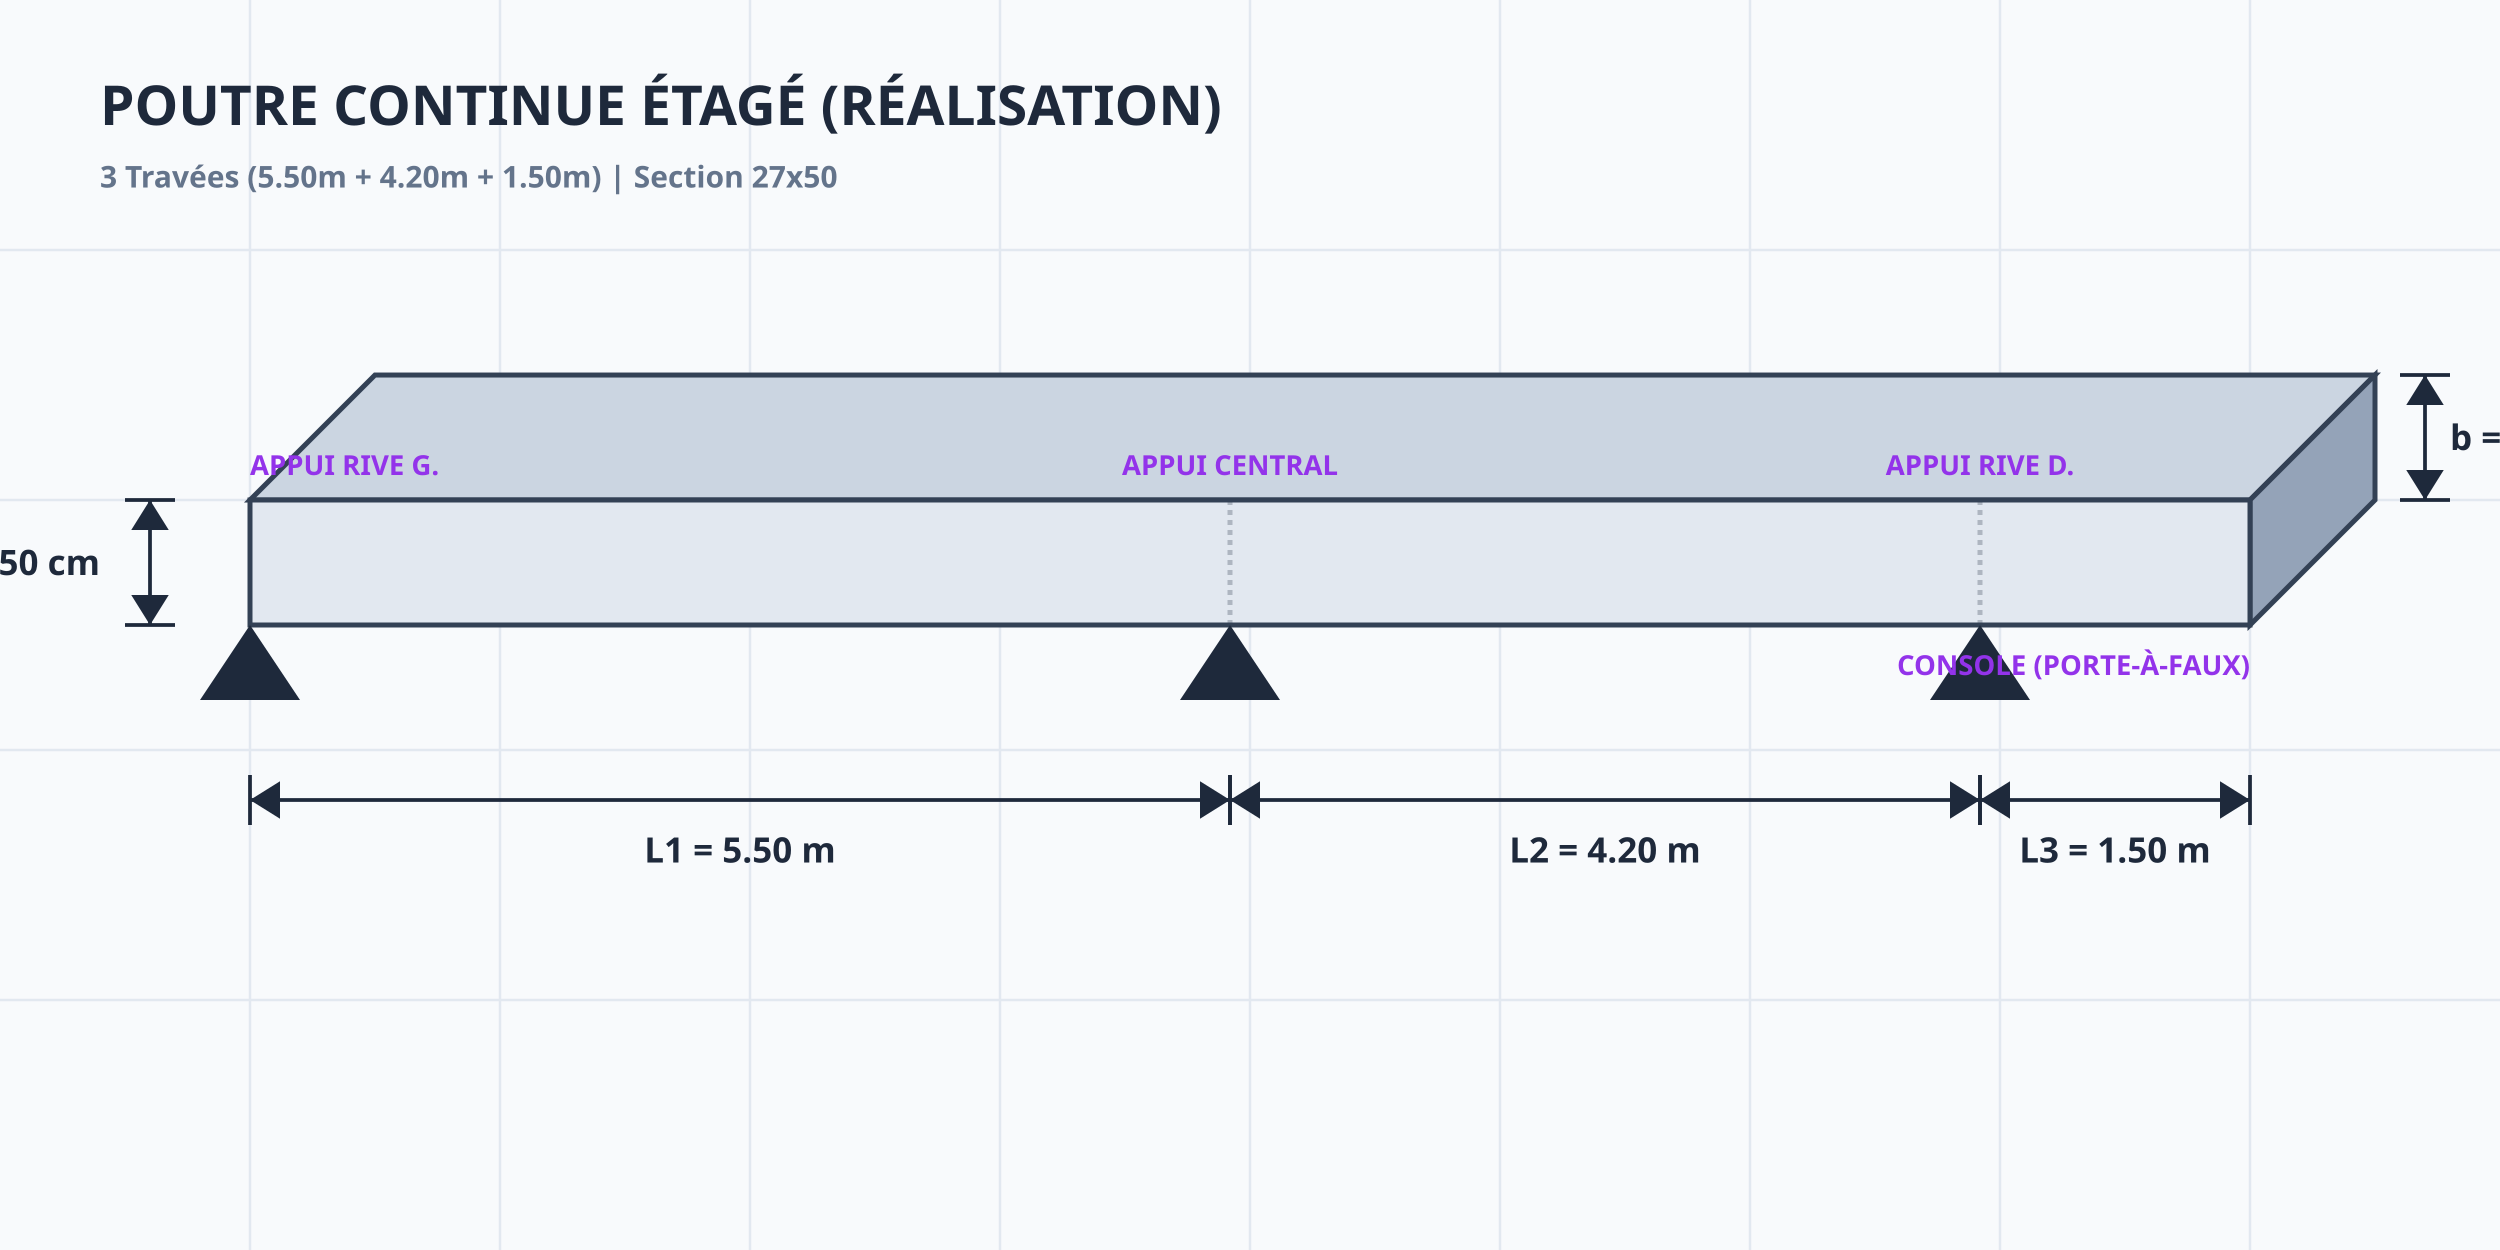
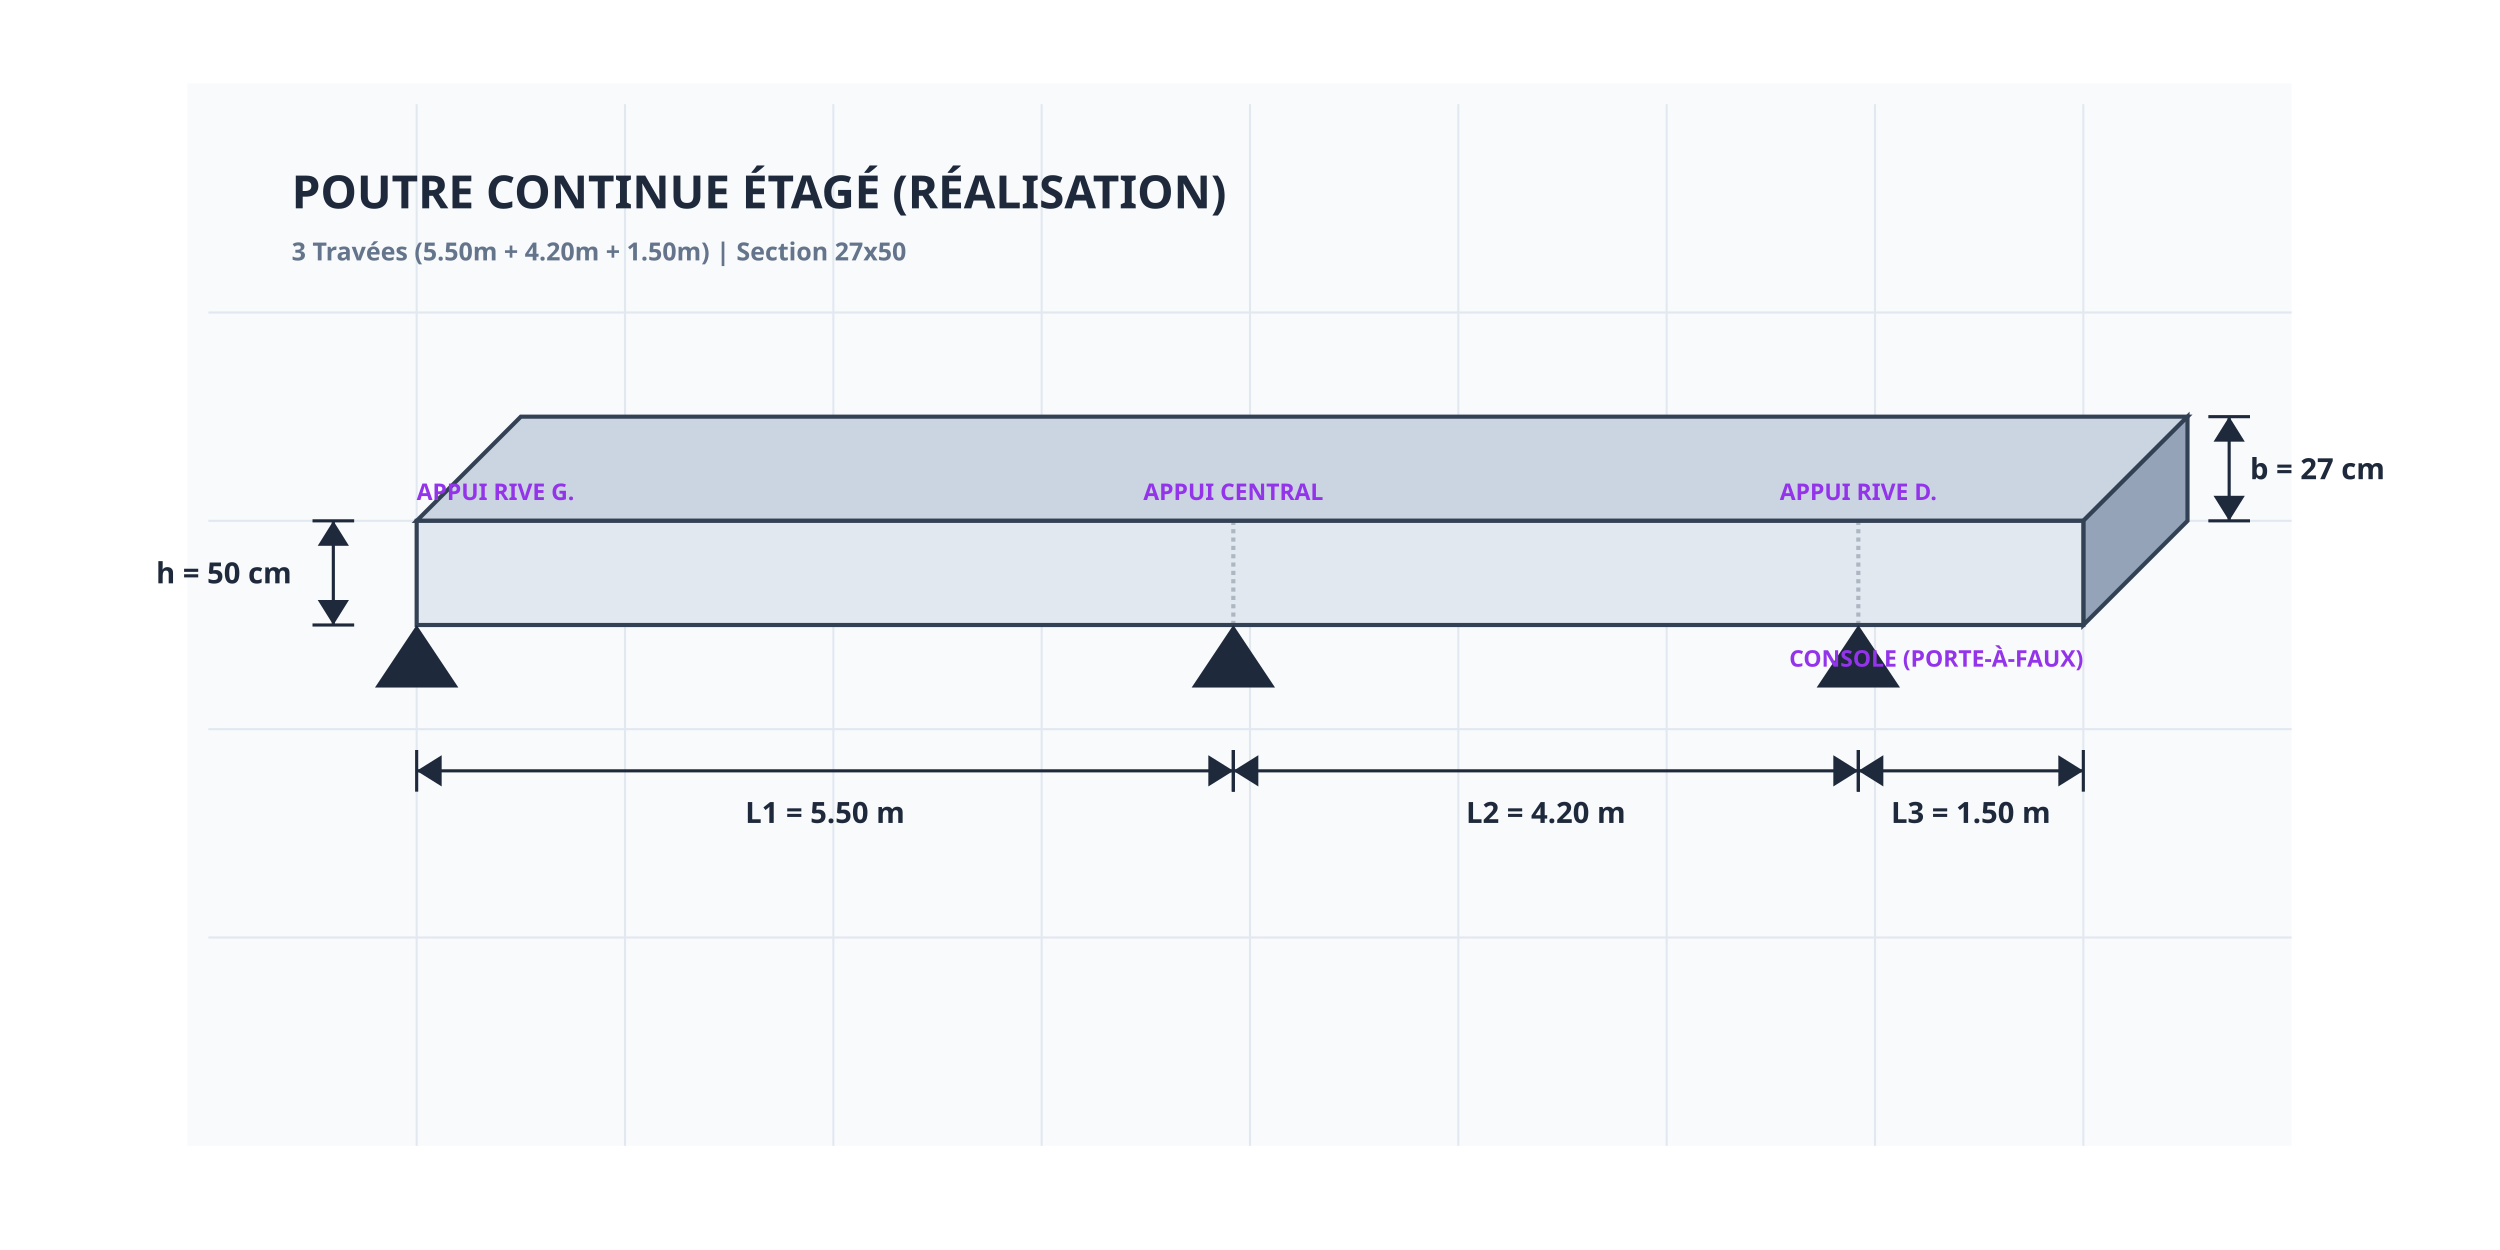
- <svg xmlns="http://www.w3.org/2000/svg" width="1000" height="500" viewBox="0 0 1000 500" fill="none">
-   <rect width="1000" height="500" fill="#f8fafc" />
+ <svg xmlns="http://www.w3.org/2000/svg" width="1000" height="500" viewBox="-50 -50 1100 600" fill="none">
+   <rect width="1010" height="510" x="-10" y="-10" fill="#f8fafc" />
  <g stroke="#e2e8f0" stroke-width="1">
    <path d="M0 100H1000M0 200H1000M0 300H1000M0 400H1000" />
    <path d="M100 0V500M200 0V500M300 0V500M400 0V500M500 0V500M600 0V500M700 0V500M800 0V500M900 0V500" />
  </g>
  <text x="40" y="50" font-family="Syne, sans-serif" font-size="22" font-weight="800" fill="#1e293b">POUTRE CONTINUE ÉTAGÉ (RÉALISATION)</text>
  <text x="40" y="75" font-family="Syne, sans-serif" font-size="12" font-weight="600" fill="#64748b" text-transform="uppercase">3 Travées (5.50m + 4.20m + 1.50m) | Section 27x50</text>
  <g stroke="#334155" stroke-width="2">
    <path d="M100 200 L150 150 L950 150 L900 200 Z" fill="#cbd5e1" />
    <path d="M900 200 L950 150 L950 200 L900 250 Z" fill="#94a3b8" />
    <rect x="100" y="200" width="800" height="50" fill="#e2e8f0" />
    <line x1="492" y1="200" x2="492" y2="250" stroke-dasharray="2,2" opacity="0.3" />
    <line x1="792" y1="200" x2="792" y2="250" stroke-dasharray="2,2" opacity="0.3" />
  </g>
  <g fill="#1e293b">
    <path d="M100 250 L120 280 H80 Z" />
    <path d="M492 250 L512 280 H472 Z" />
    <path d="M792 250 L812 280 H772 Z" />
  </g>
  <g stroke="#1e293b" stroke-width="1.5">
    <path d="M100 310 V330 M492 310 V330" />
    <path d="M100 320 H492" marker-start="url(#arrow-start)" marker-end="url(#arrow-end)" />
    <path d="M492 310 V330 M792 310 V330" />
    <path d="M492 320 H792" marker-start="url(#arrow-start)" marker-end="url(#arrow-end)" />
    <path d="M792 310 V330 M900 310 V330" />
    <path d="M792 320 H900" marker-start="url(#arrow-start)" marker-end="url(#arrow-end)" />
    <path d="M50 200 H70 M50 250 H70" />
    <path d="M60 200 V250" marker-start="url(#arrow-start)" marker-end="url(#arrow-end)" />
    <path d="M960 150 H980 M960 200 H980" />
    <path d="M970 150 V200" marker-start="url(#arrow-start)" marker-end="url(#arrow-end)" />
  </g>
  <g font-family="Syne, sans-serif" font-weight="700" font-size="14" fill="#1e293b">
    <text x="296" y="345" text-anchor="middle">L1 = 5.50 m</text>
    <text x="642" y="345" text-anchor="middle">L2 = 4.20 m</text>
    <text x="846" y="345" text-anchor="middle">L3 = 1.50 m</text>
    <text x="40" y="230" text-anchor="end">h = 50 cm</text>
    <text x="980" y="180" text-anchor="start">b = 27 cm</text>
  </g>
  <defs>
    <marker id="arrow-start" markerWidth="10" markerHeight="10" refX="0" refY="5" orient="auto">
      <path d="M0 5 L8 0 L8 10 Z" fill="#1e293b" />
    </marker>
    <marker id="arrow-end" markerWidth="10" markerHeight="10" refX="10" refY="5" orient="auto">
      <path d="M10 5 L2 0 L2 10 Z" fill="#1e293b" />
    </marker>
  </defs>
  <g font-family="Syne, sans-serif" font-size="11" fill="#9333ea" font-weight="600">
    <text x="100" y="190">APPUI RIVE G.</text>
    <text x="492" y="190" text-anchor="middle">APPUI CENTRAL</text>
    <text x="792" y="190" text-anchor="middle">APPUI RIVE D.</text>
    <text x="900" y="270" text-anchor="end">CONSOLE (PORTE-À-FAUX)</text>
  </g>
</svg>
